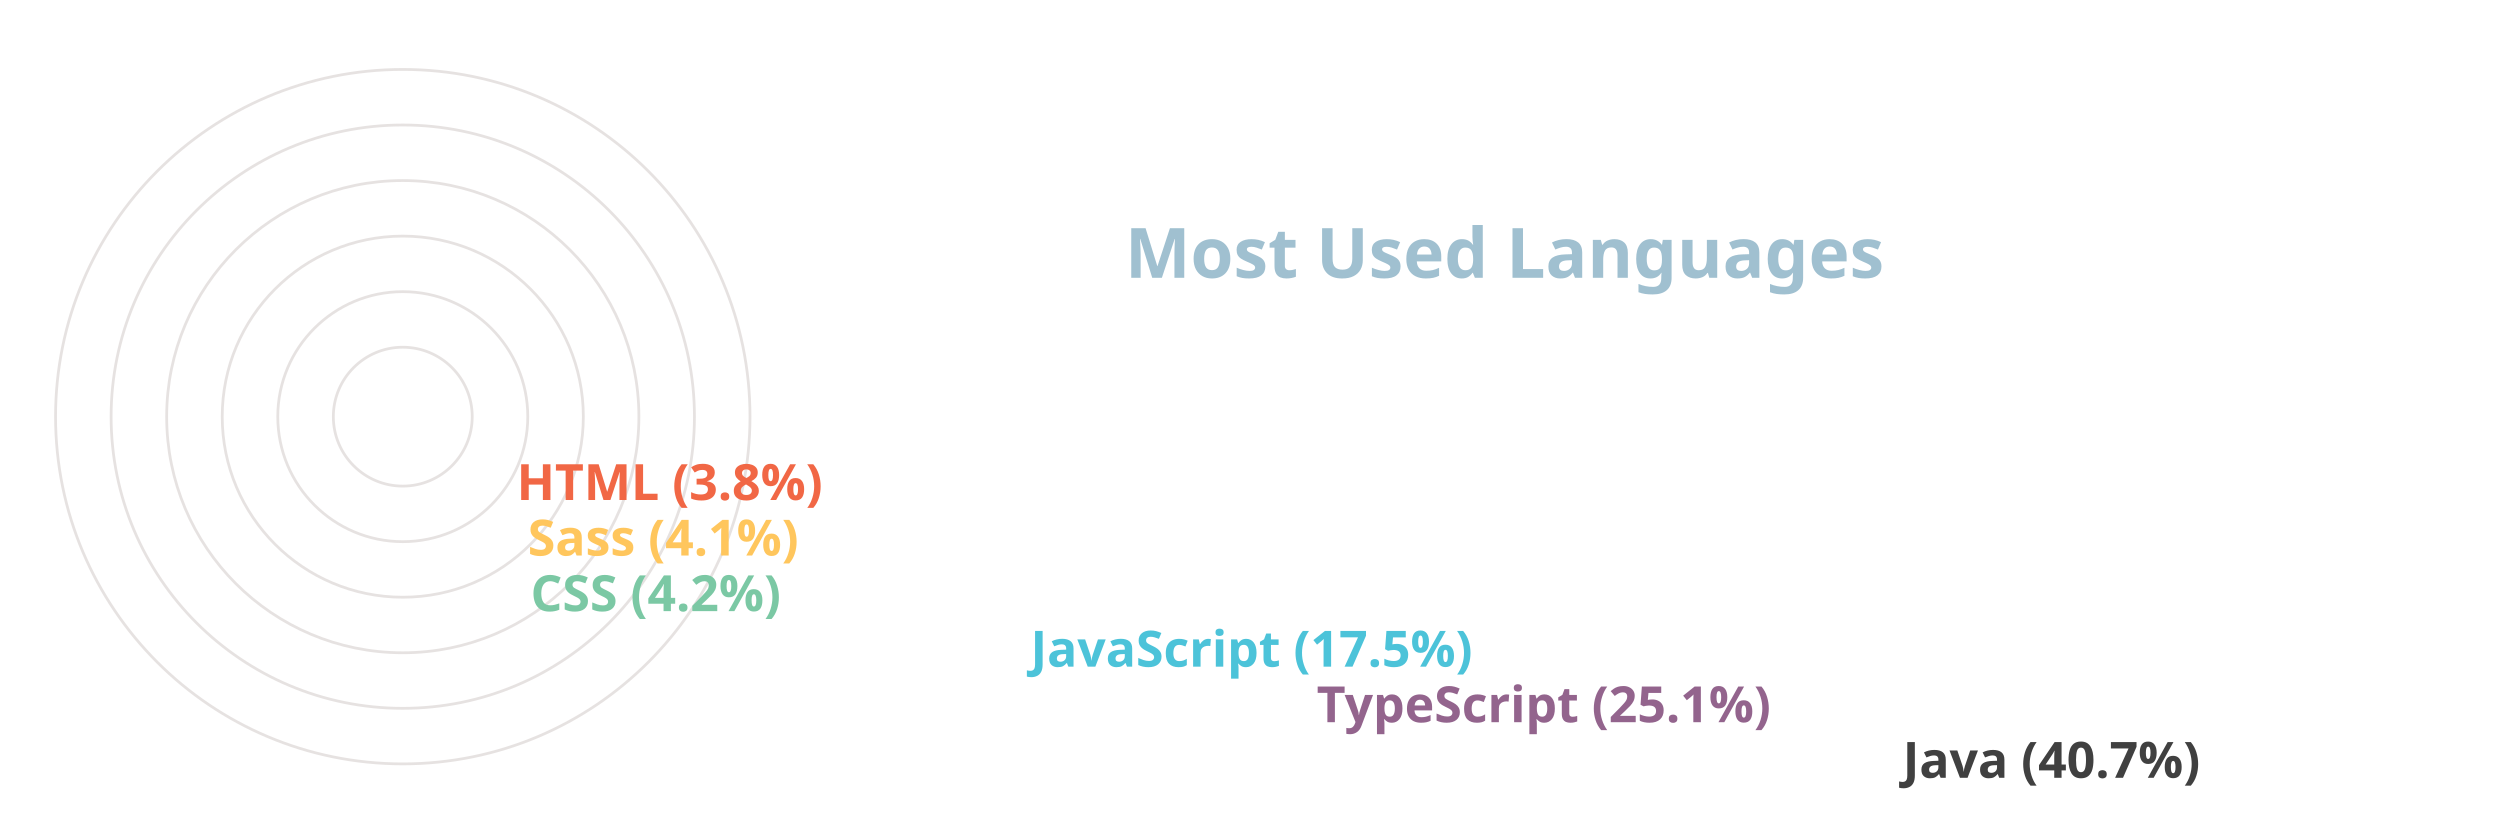
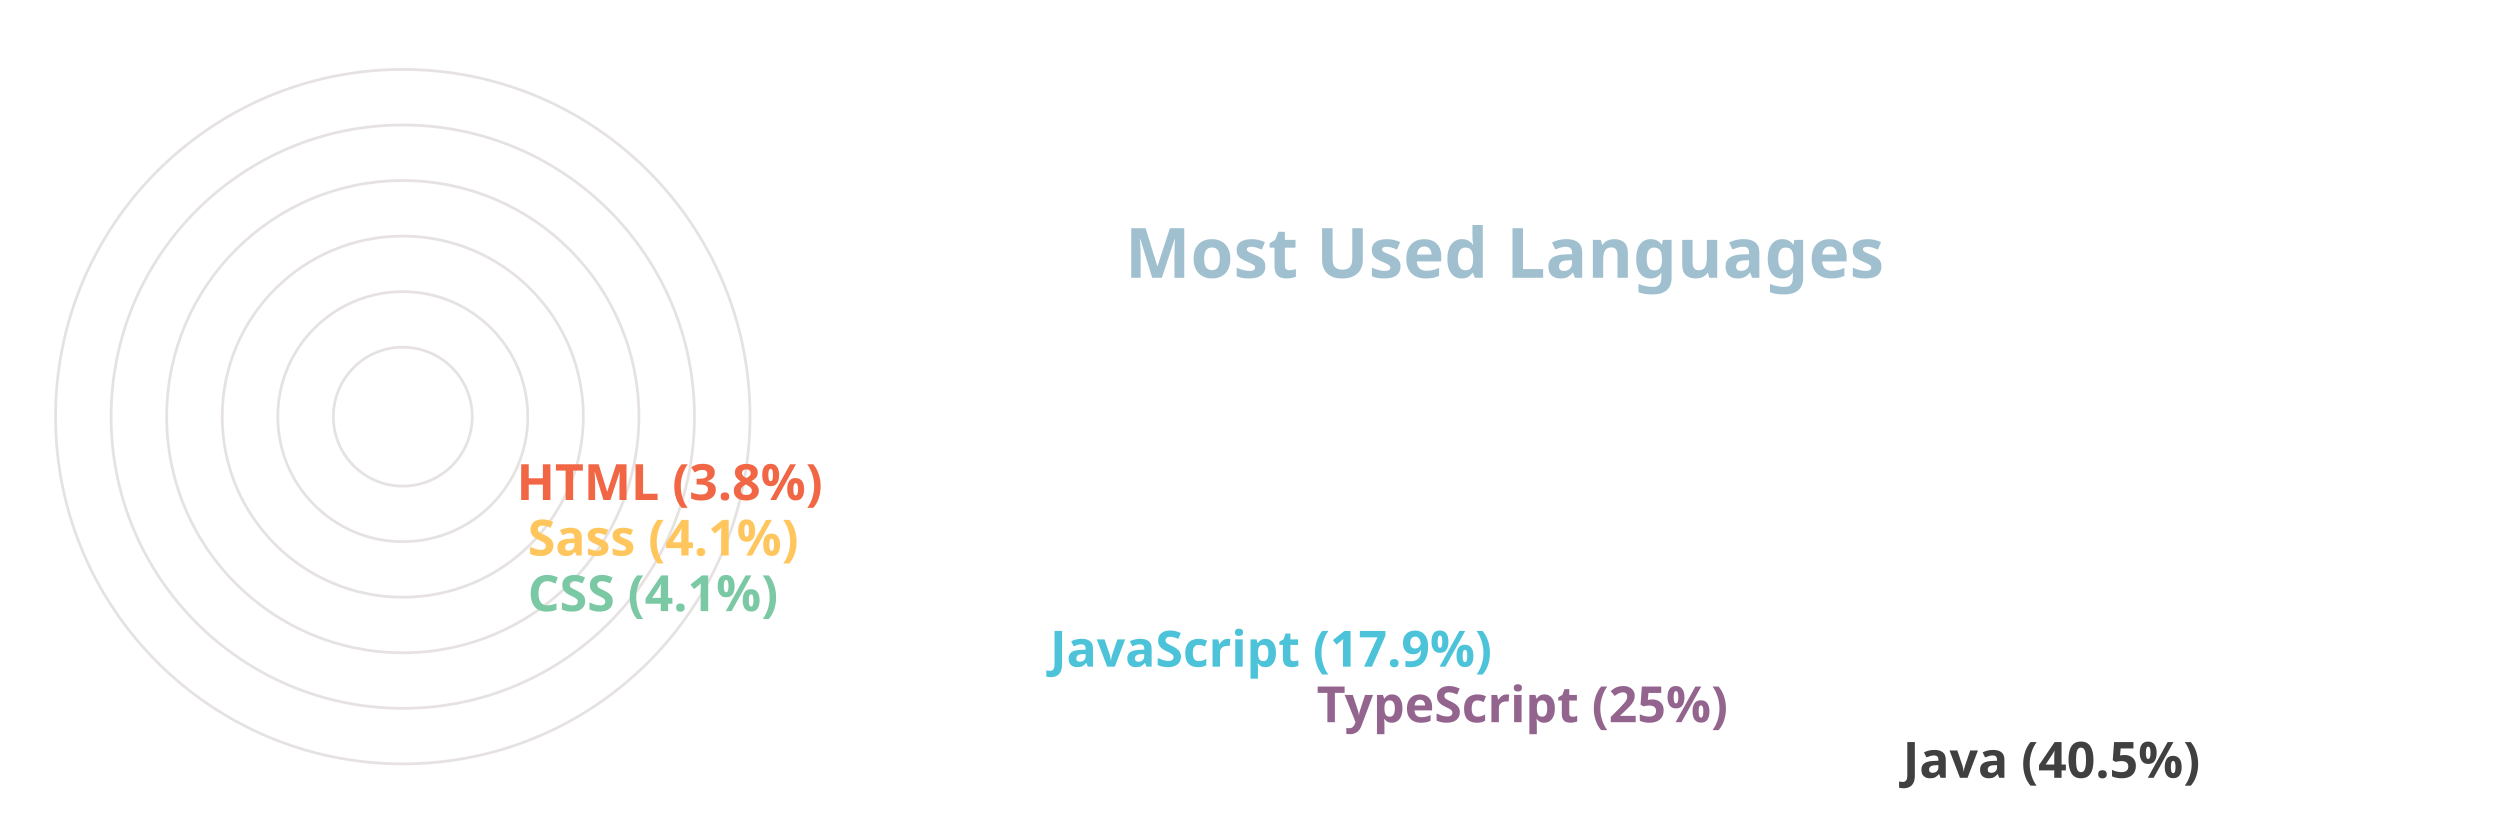
<svg xmlns="http://www.w3.org/2000/svg" viewBox="0 0 650 300" height="200px" width="600px">
  <style>
		.label {
			font: bold 25px sans-serif;
			color: #404040;
			-webkit-text-stroke: 1px white;
	  	}
		.name {
			font: bold 18px sans-serif;
			color: #404040;
	  	}

		.line {
			stroke-dasharray: 1000;
			stroke-dashoffset: 1000;
			animation: dash 3s linear forwards;
		}

		.path {
			stroke-dasharray: 1000;
			stroke-dashoffset: 1000;
			animation: dash 3s linear forwards;
			animation-delay: 2s;
		}
		  
		@keyframes dash {
			to {
				stroke-dashoffset: 0;
			}
		}

	</style>
  <g stroke="#E6E2E1" fill="none" stroke-width="1">
    <circle cx="20" cy="150" r="125" />
    <circle cx="20" cy="150" r="105" />
    <circle cx="20" cy="150" r="85" />
    <circle cx="20" cy="150" r="65" />
    <circle cx="20" cy="150" r="45" />
    <circle cx="20" cy="150" r="25" />
  </g>
  <g fill="none" stroke-width="20" class="line">
    <line x1="550" y1="275" x2="20" y2="275" stroke="#404040" />
    <line x1="339" y1="255" x2="20" y2="255" stroke="#93648D" />
-     <line x1="236" y1="235" x2="20" y2="235" stroke="#4CC3D9" />
-     <line x1="56" y1="215" x2="20" y2="215" stroke="#7BC8A4" />
+     <line x1="243" y1="235" x2="20" y2="235" stroke="#4CC3D9" />
+     <line x1="55" y1="215" x2="20" y2="215" stroke="#7BC8A4" />
    <line x1="55" y1="195" x2="20" y2="195" stroke="#FFC65D" />
    <line x1="51" y1="175" x2="20" y2="175" stroke="#F16745" />
  </g>
  <g fill="none" stroke-width="20" stroke-linecap="round" class="path">
    <path d="M 20 275 A 125 125 45 0 1 -74 67" stroke="#404040" />
    <path d="M 20 255 A 105 105 45 0 1 -75 105" stroke="#93648D" />
    <path d="M 20 235 A 85 85 45 0 1 -60 123" stroke="#4CC3D9" />
    <path d="M 20 215 A 65 65 45 0 1 -44 145" stroke="#7BC8A4" />
    <path d="M 20 195 A 45 45 45 0 1 -24 146" stroke="#FFC65D" />
    <path d="M 20 175 A 25 25 45 0 1 -4 148" stroke="#F16745" />
  </g>
  <g class="name">
-     <text x="560" y="280" fill="#404040">Java (40.7%)</text>
-     <text x="349" y="260" fill="#93648D">TypeScript (25.1%)</text>
-     <text x="246" y="240" fill="#4CC3D9">JavaScript (17.5%)</text>
-     <text x="66" y="220" fill="#7BC8A4">CSS (4.2%)</text>
+     <text x="560" y="280" fill="#404040">Java (40.5%)</text>
+     <text x="349" y="260" fill="#93648D">TypeScript (25%)</text>
+     <text x="253" y="240" fill="#4CC3D9">JavaScript (17.9%)</text>
+     <text x="65" y="220" fill="#7BC8A4">CSS (4.1%)</text>
    <text x="65" y="200" fill="#FFC65D">Sass (4.1%)</text>
    <text x="61" y="180" fill="#F16745">HTML (3.8%)</text>
  </g>
  <g class="label">
    <text x="280" y="100" fill="#A0C0D0">Most Used Languages</text>
  </g>
</svg>
